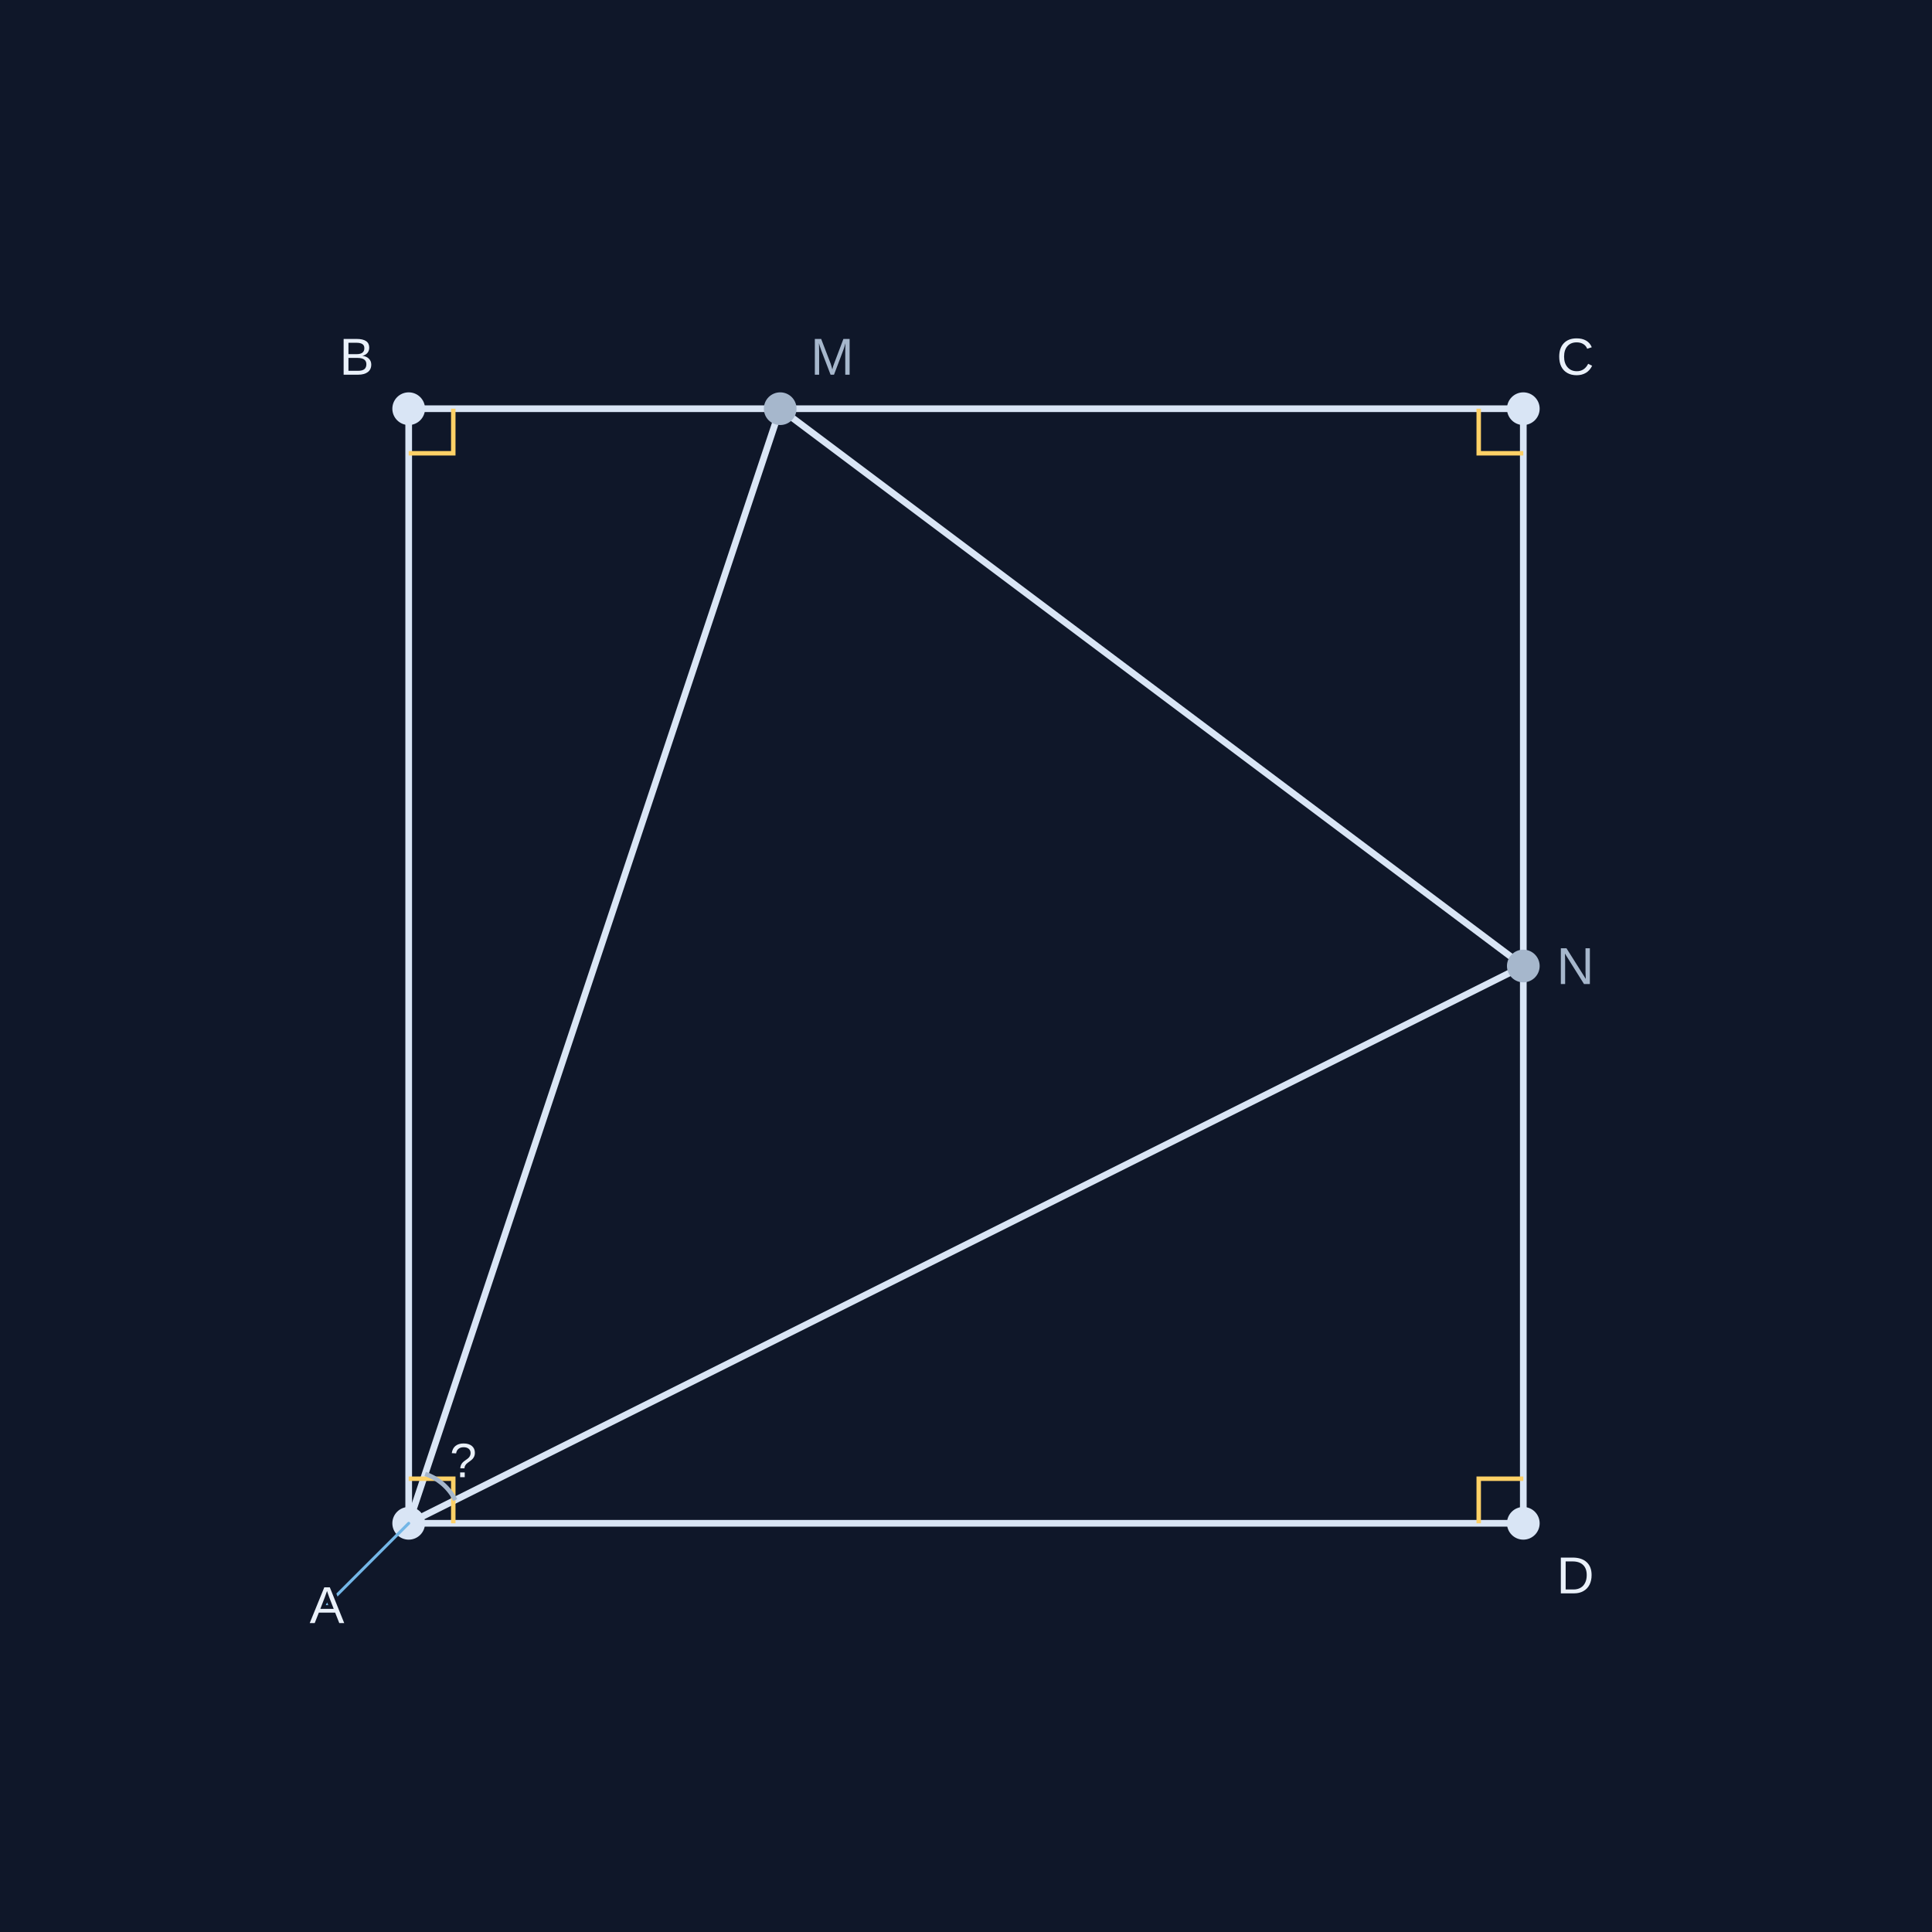
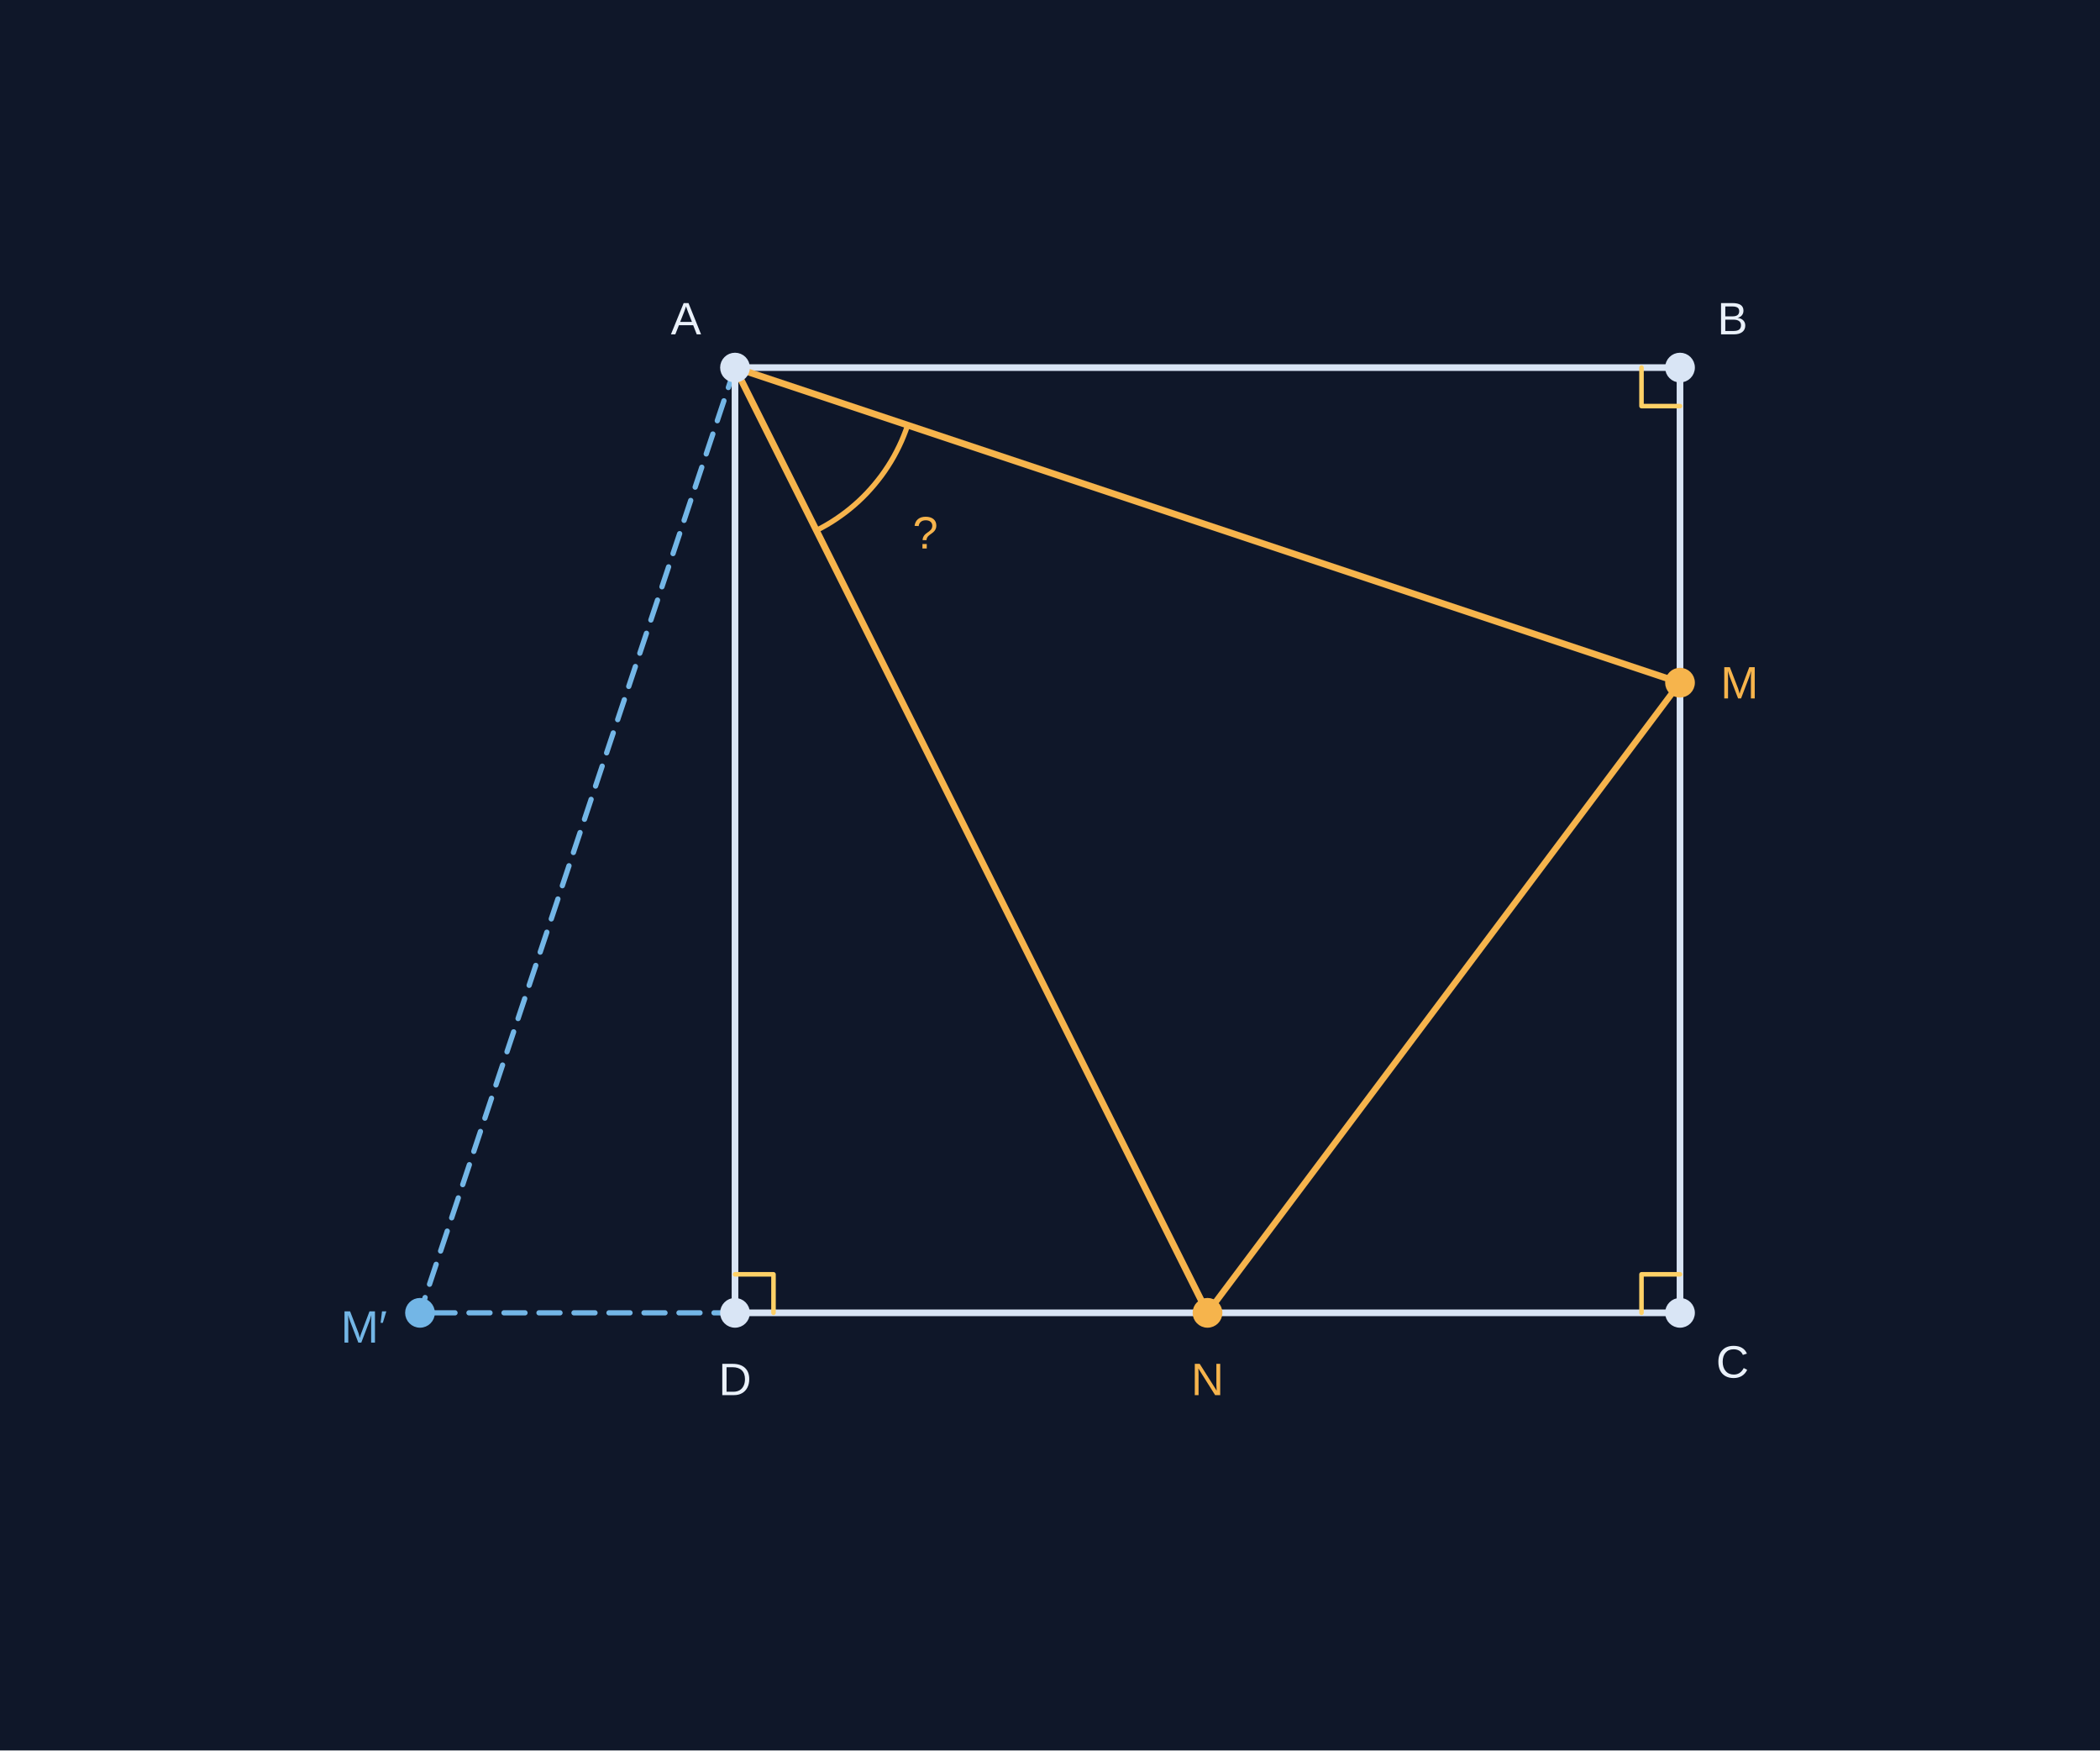
- <svg xmlns="http://www.w3.org/2000/svg" width="520" height="520" viewBox="0 0 520 520" style="background-color: #0F1729;">
-   <rect x="0" y="0" width="520" height="520" fill="#0F1729" />
-   <line x1="110.00" y1="410.00" x2="110.00" y2="110.00" stroke="#D9E5F5" stroke-width="1.8" stroke-linecap="round" />
-   <line x1="110.00" y1="110.00" x2="410.00" y2="110.00" stroke="#D9E5F5" stroke-width="1.8" stroke-linecap="round" />
-   <line x1="410.00" y1="110.00" x2="410.00" y2="410.00" stroke="#D9E5F5" stroke-width="1.8" stroke-linecap="round" />
-   <line x1="410.00" y1="410.00" x2="110.00" y2="410.00" stroke="#D9E5F5" stroke-width="1.8" stroke-linecap="round" />
-   <line x1="110.00" y1="410.00" x2="209.99" y2="110.00" stroke="#D9E5F5" stroke-width="1.8" stroke-linecap="round" />
-   <line x1="110.00" y1="410.00" x2="410.00" y2="260.00" stroke="#D9E5F5" stroke-width="1.8" stroke-linecap="round" />
-   <line x1="209.99" y1="110.00" x2="410.00" y2="260.00" stroke="#D9E5F5" stroke-width="1.8" stroke-linecap="round" />
-   <polyline points="110.00,122.00 122.00,122.00 122.00,110.00" stroke="#FFD166" stroke-width="1.2" fill="none" />
-   <polyline points="398.00,110.00 398.00,122.00 410.00,122.00" stroke="#FFD166" stroke-width="1.2" fill="none" />
-   <polyline points="410.00,398.00 398.00,398.00 398.00,410.00" stroke="#FFD166" stroke-width="1.2" fill="none" />
-   <polyline points="122.00,410.00 122.00,398.00 110.00,398.00" stroke="#FFD166" stroke-width="1.2" fill="none" />
-   <path d="M 114.43 396.72 A 14.00 14.00 0 0 1 122.52 403.74" stroke="#A6B7CC" stroke-width="1.2" fill="none" class="angle-arc" />
-   <text x="124.68" y="393.08" fill="#EAF1FA" font-family="Arial, Helvetica, sans-serif" font-size="13" text-anchor="middle" dominant-baseline="central" paint-order="stroke fill" stroke="#0F1729" stroke-width="2" stroke-linejoin="round">?</text>
-   <circle cx="110.00" cy="410.00" r="3.50" stroke="#D9E5F5" stroke-width="1.8" fill="#D9E5F5" />
-   <circle cx="110.00" cy="110.00" r="3.50" stroke="#D9E5F5" stroke-width="1.8" fill="#D9E5F5" />
-   <circle cx="410.00" cy="110.00" r="3.50" stroke="#D9E5F5" stroke-width="1.8" fill="#D9E5F5" />
-   <circle cx="410.00" cy="410.00" r="3.50" stroke="#D9E5F5" stroke-width="1.8" fill="#D9E5F5" />
-   <circle cx="209.99" cy="110.00" r="3.50" stroke="#A6B7CC" stroke-width="1.8" fill="#A6B7CC" />
-   <circle cx="410.00" cy="260.00" r="3.50" stroke="#A6B7CC" stroke-width="1.8" fill="#A6B7CC" />
-   <line x1="110.00" y1="410.00" x2="88.00" y2="432.00" stroke="#73B6E6" stroke-width="0.8" stroke-linecap="round" />
-   <text x="88.00" y="432.00" fill="#EAF1FA" font-family="Arial, Helvetica, sans-serif" font-size="14" text-anchor="middle" dominant-baseline="central" paint-order="stroke fill" stroke="#0F1729" stroke-width="2" stroke-linejoin="round">A</text>
-   <text x="96.00" y="96.00" fill="#EAF1FA" font-family="Arial, Helvetica, sans-serif" font-size="14" text-anchor="middle" dominant-baseline="central" paint-order="stroke fill" stroke="#0F1729" stroke-width="2" stroke-linejoin="round">B</text>
-   <text x="424.00" y="96.00" fill="#EAF1FA" font-family="Arial, Helvetica, sans-serif" font-size="14" text-anchor="middle" dominant-baseline="central" paint-order="stroke fill" stroke="#0F1729" stroke-width="2" stroke-linejoin="round">C</text>
-   <text x="424.00" y="424.00" fill="#EAF1FA" font-family="Arial, Helvetica, sans-serif" font-size="14" text-anchor="middle" dominant-baseline="central" paint-order="stroke fill" stroke="#0F1729" stroke-width="2" stroke-linejoin="round">D</text>
-   <text x="223.99" y="96.00" fill="#A6B7CC" font-family="Arial, Helvetica, sans-serif" font-size="14" text-anchor="middle" dominant-baseline="central" paint-order="stroke fill" stroke="#0F1729" stroke-width="2" stroke-linejoin="round">M</text>
-   <text x="424.00" y="260.00" fill="#A6B7CC" font-family="Arial, Helvetica, sans-serif" font-size="14" text-anchor="middle" dominant-baseline="central" paint-order="stroke fill" stroke="#0F1729" stroke-width="2" stroke-linejoin="round">N</text>
+ <svg xmlns="http://www.w3.org/2000/svg" width="600" height="500" viewBox="0 0 600 500" style="background-color: #0F1729;">
+   <rect x="0" y="0" width="600" height="500" fill="#0F1729" />
+   <line x1="210.00" y1="375.00" x2="120.00" y2="375.00" stroke="#73B6E6" stroke-width="1.5" stroke-linecap="round" stroke-dasharray="6,4" />
+   <line x1="210.00" y1="105.00" x2="120.00" y2="375.00" stroke="#73B6E6" stroke-width="1.5" stroke-linecap="round" stroke-dasharray="6,4" />
+   <polygon points="210.00,105.00 480.00,105.00 480.00,375.00 210.00,375.00" fill="none" stroke="#D9E5F5" stroke-width="1.9" stroke-linejoin="round" />
+   <polyline points="469.00,105.00 469.00,116.00 480.00,116.00" fill="none" stroke="#FFD166" stroke-width="1.3" stroke-linejoin="round" stroke-linecap="round" />
+   <polyline points="480.00,364.00 469.00,364.00 469.00,375.00" fill="none" stroke="#FFD166" stroke-width="1.3" stroke-linejoin="round" stroke-linecap="round" />
+   <polyline points="210.00,364.00 221.00,364.00 221.00,375.00" fill="none" stroke="#FFD166" stroke-width="1.3" stroke-linejoin="round" stroke-linecap="round" />
+   <line x1="210.00" y1="105.00" x2="480.00" y2="195.00" stroke="#F6B44C" stroke-width="1.9" stroke-linecap="round" />
+   <line x1="210.00" y1="105.00" x2="345.00" y2="375.00" stroke="#F6B44C" stroke-width="1.9" stroke-linecap="round" />
+   <line x1="480.00" y1="195.00" x2="345.00" y2="375.00" stroke="#F6B44C" stroke-width="1.8" stroke-linecap="round" />
+   <polyline points="233.26,151.51 234.70,150.76 236.13,149.96 237.53,149.12 238.90,148.23 240.24,147.30 241.56,146.33 242.84,145.32 244.09,144.27 245.31,143.18 246.49,142.05 247.64,140.88 248.74,139.68 249.81,138.45 250.84,137.18 251.84,135.88 252.79,134.55 253.69,133.20 254.56,131.81 255.38,130.40 256.15,128.96 256.88,127.50 257.57,126.01 258.20,124.51 258.79,122.99 259.33,121.44" fill="none" stroke="#F6B44C" stroke-width="1.5" stroke-linecap="round" />
+   <text x="264.39" y="152.17" fill="#F6B44C" font-family="Arial, Helvetica, sans-serif" font-size="13" text-anchor="middle" dominant-baseline="central" paint-order="stroke fill" stroke="#0F1729" stroke-width="3" stroke-linejoin="round">?</text>
+   <circle cx="210.00" cy="105.00" r="3.50" fill="#D9E5F5" stroke="#D9E5F5" stroke-width="1.5" />
+   <circle cx="480.00" cy="105.00" r="3.50" fill="#D9E5F5" stroke="#D9E5F5" stroke-width="1.5" />
+   <circle cx="480.00" cy="375.00" r="3.50" fill="#D9E5F5" stroke="#D9E5F5" stroke-width="1.5" />
+   <circle cx="210.00" cy="375.00" r="3.50" fill="#D9E5F5" stroke="#D9E5F5" stroke-width="1.5" />
+   <circle cx="480.00" cy="195.00" r="3.50" fill="#F6B44C" stroke="#F6B44C" stroke-width="1.5" />
+   <circle cx="345.00" cy="375.00" r="3.50" fill="#F6B44C" stroke="#F6B44C" stroke-width="1.5" />
+   <circle cx="120.00" cy="375.00" r="3.50" fill="#73B6E6" stroke="#73B6E6" stroke-width="1.5" />
+   <text x="196.00" y="91.00" fill="#EAF1FA" font-family="Arial, Helvetica, sans-serif" font-size="13" text-anchor="middle" dominant-baseline="central" paint-order="stroke fill" stroke="#0F1729" stroke-width="3" stroke-linejoin="round">A</text>
+   <text x="495.00" y="91.00" fill="#EAF1FA" font-family="Arial, Helvetica, sans-serif" font-size="13" text-anchor="middle" dominant-baseline="central" paint-order="stroke fill" stroke="#0F1729" stroke-width="3" stroke-linejoin="round">B</text>
+   <text x="495.00" y="389.00" fill="#EAF1FA" font-family="Arial, Helvetica, sans-serif" font-size="13" text-anchor="middle" dominant-baseline="central" paint-order="stroke fill" stroke="#0F1729" stroke-width="3" stroke-linejoin="round">C</text>
+   <text x="210.00" y="394.00" fill="#EAF1FA" font-family="Arial, Helvetica, sans-serif" font-size="13" text-anchor="middle" dominant-baseline="central" paint-order="stroke fill" stroke="#0F1729" stroke-width="3" stroke-linejoin="round">D</text>
+   <text x="497.00" y="195.00" fill="#F6B44C" font-family="Arial, Helvetica, sans-serif" font-size="13" text-anchor="middle" dominant-baseline="central" paint-order="stroke fill" stroke="#0F1729" stroke-width="3" stroke-linejoin="round">M</text>
+   <text x="345.00" y="394.00" fill="#F6B44C" font-family="Arial, Helvetica, sans-serif" font-size="13" text-anchor="middle" dominant-baseline="central" paint-order="stroke fill" stroke="#0F1729" stroke-width="3" stroke-linejoin="round">N</text>
+   <text x="104.00" y="379.00" fill="#73B6E6" font-family="Arial, Helvetica, sans-serif" font-size="13" text-anchor="middle" dominant-baseline="central" paint-order="stroke fill" stroke="#0F1729" stroke-width="3" stroke-linejoin="round">M′</text>
</svg>
